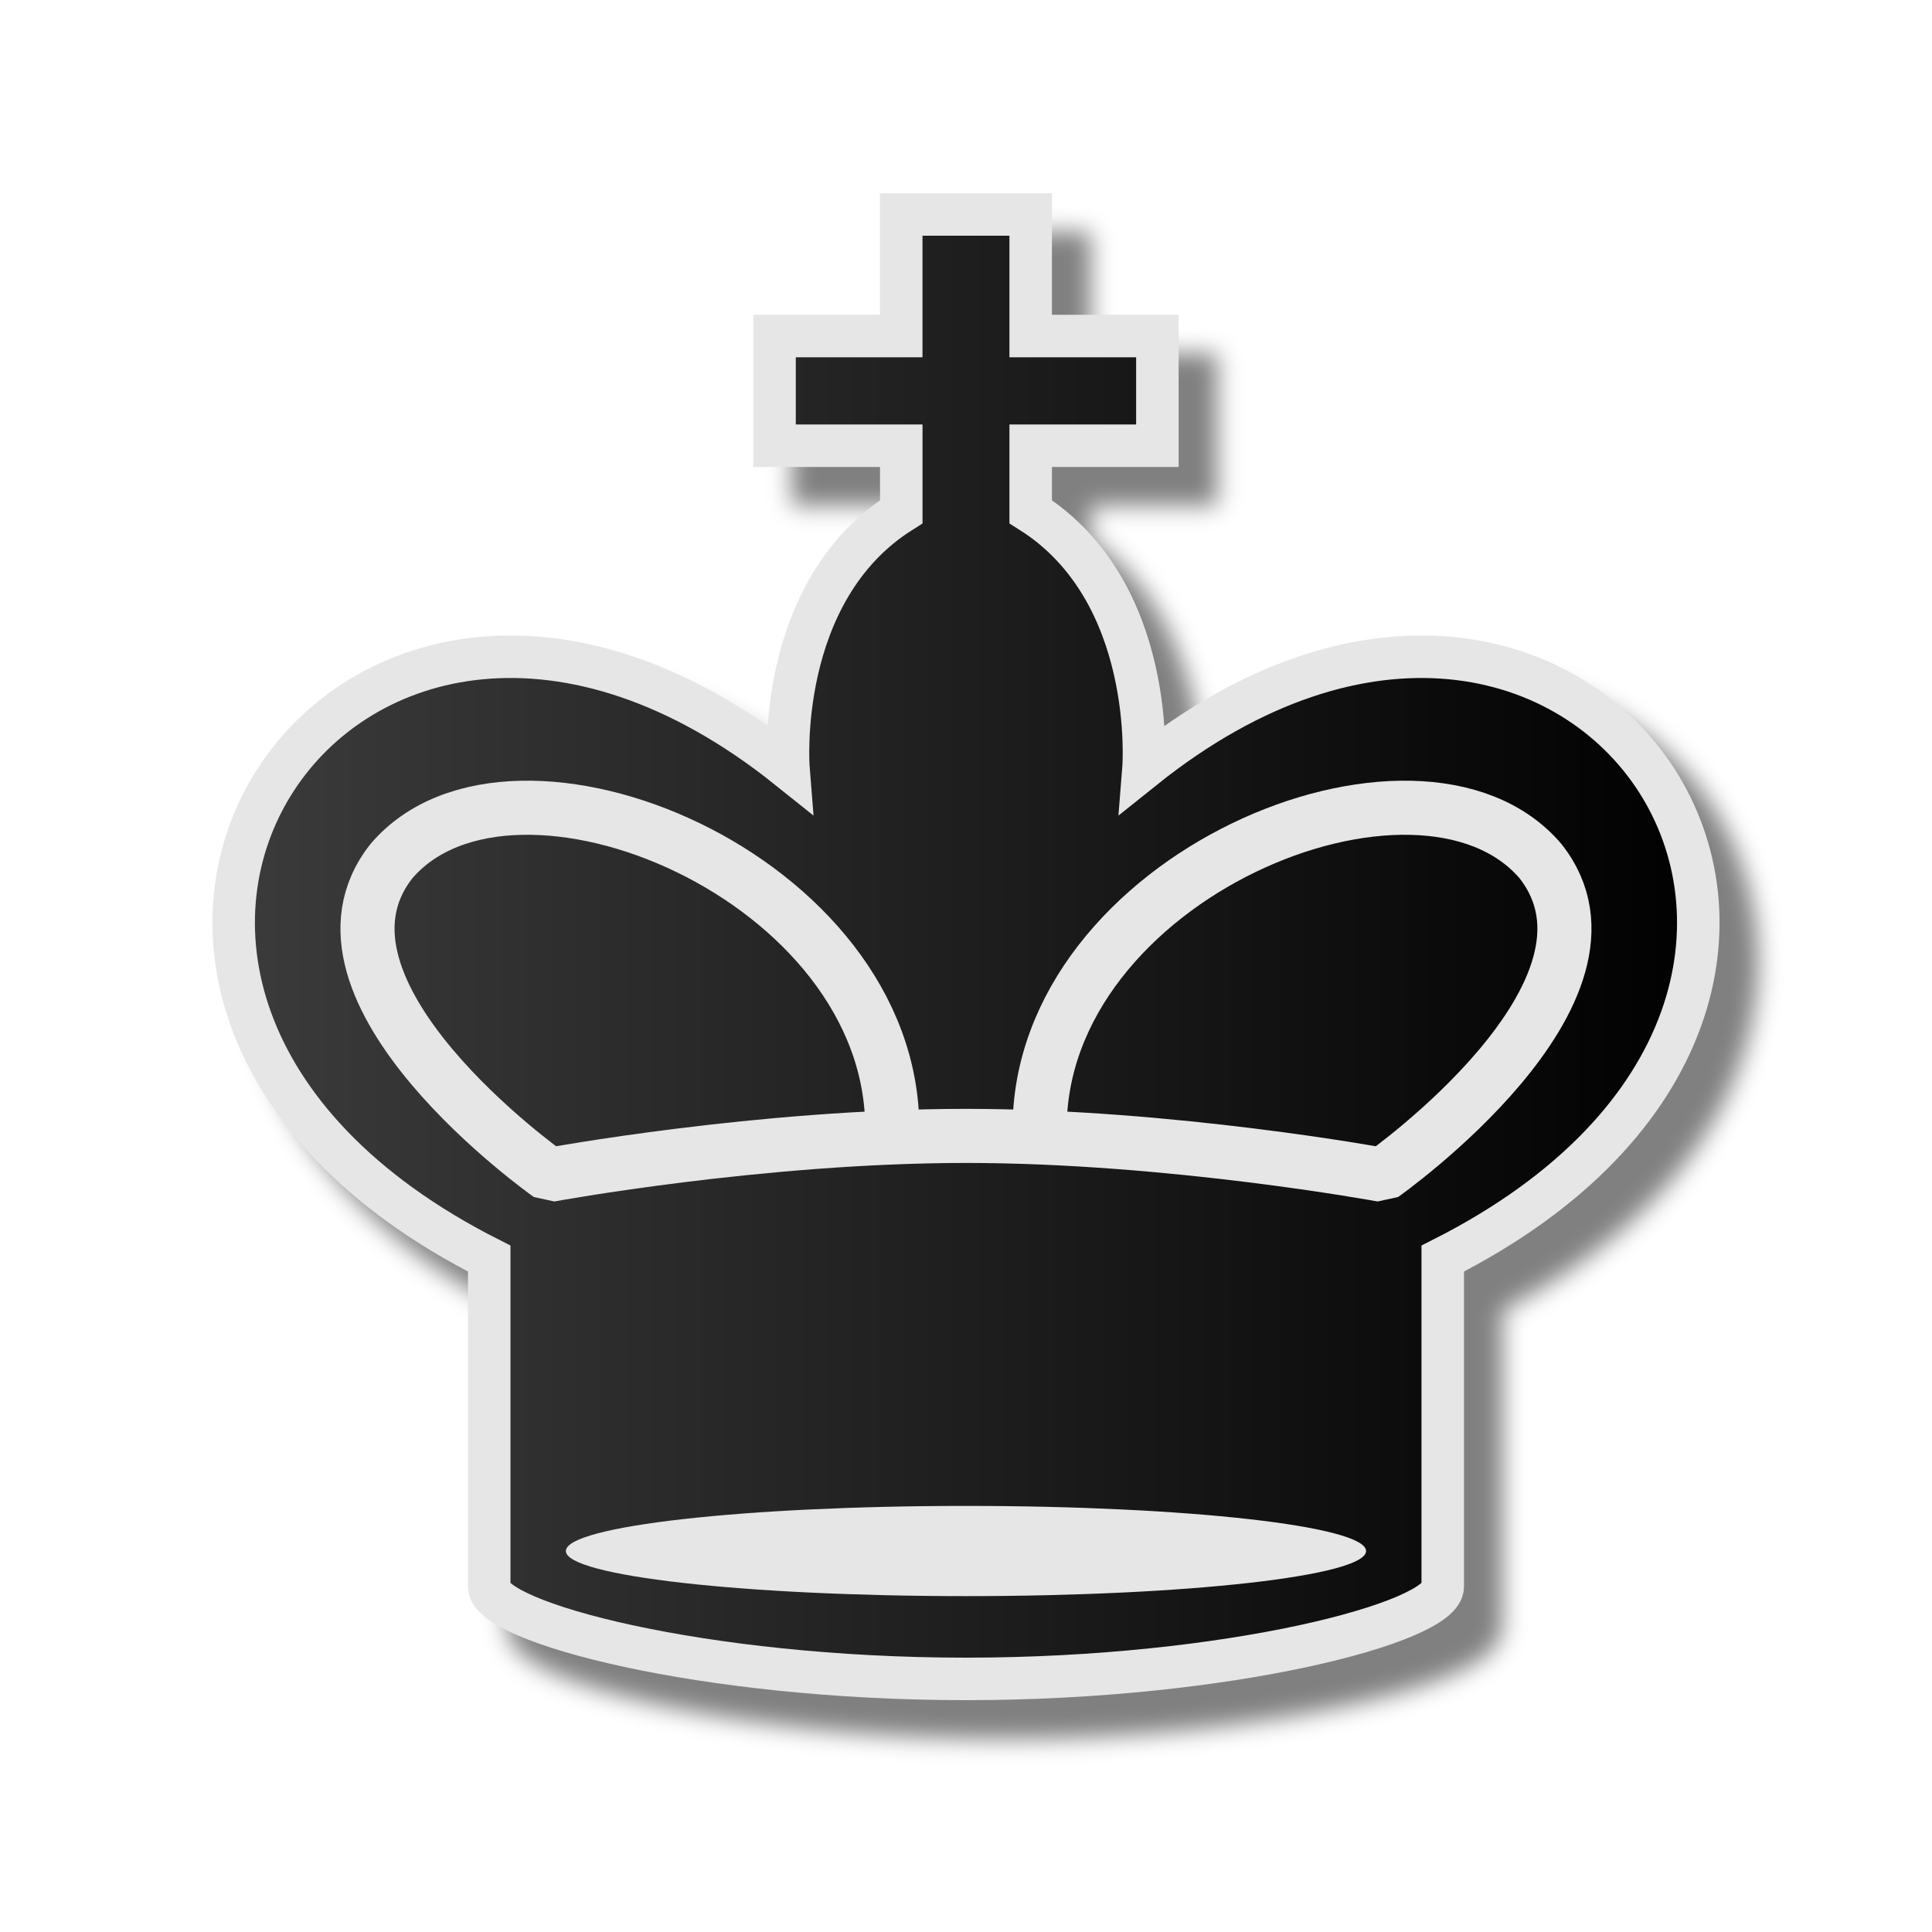
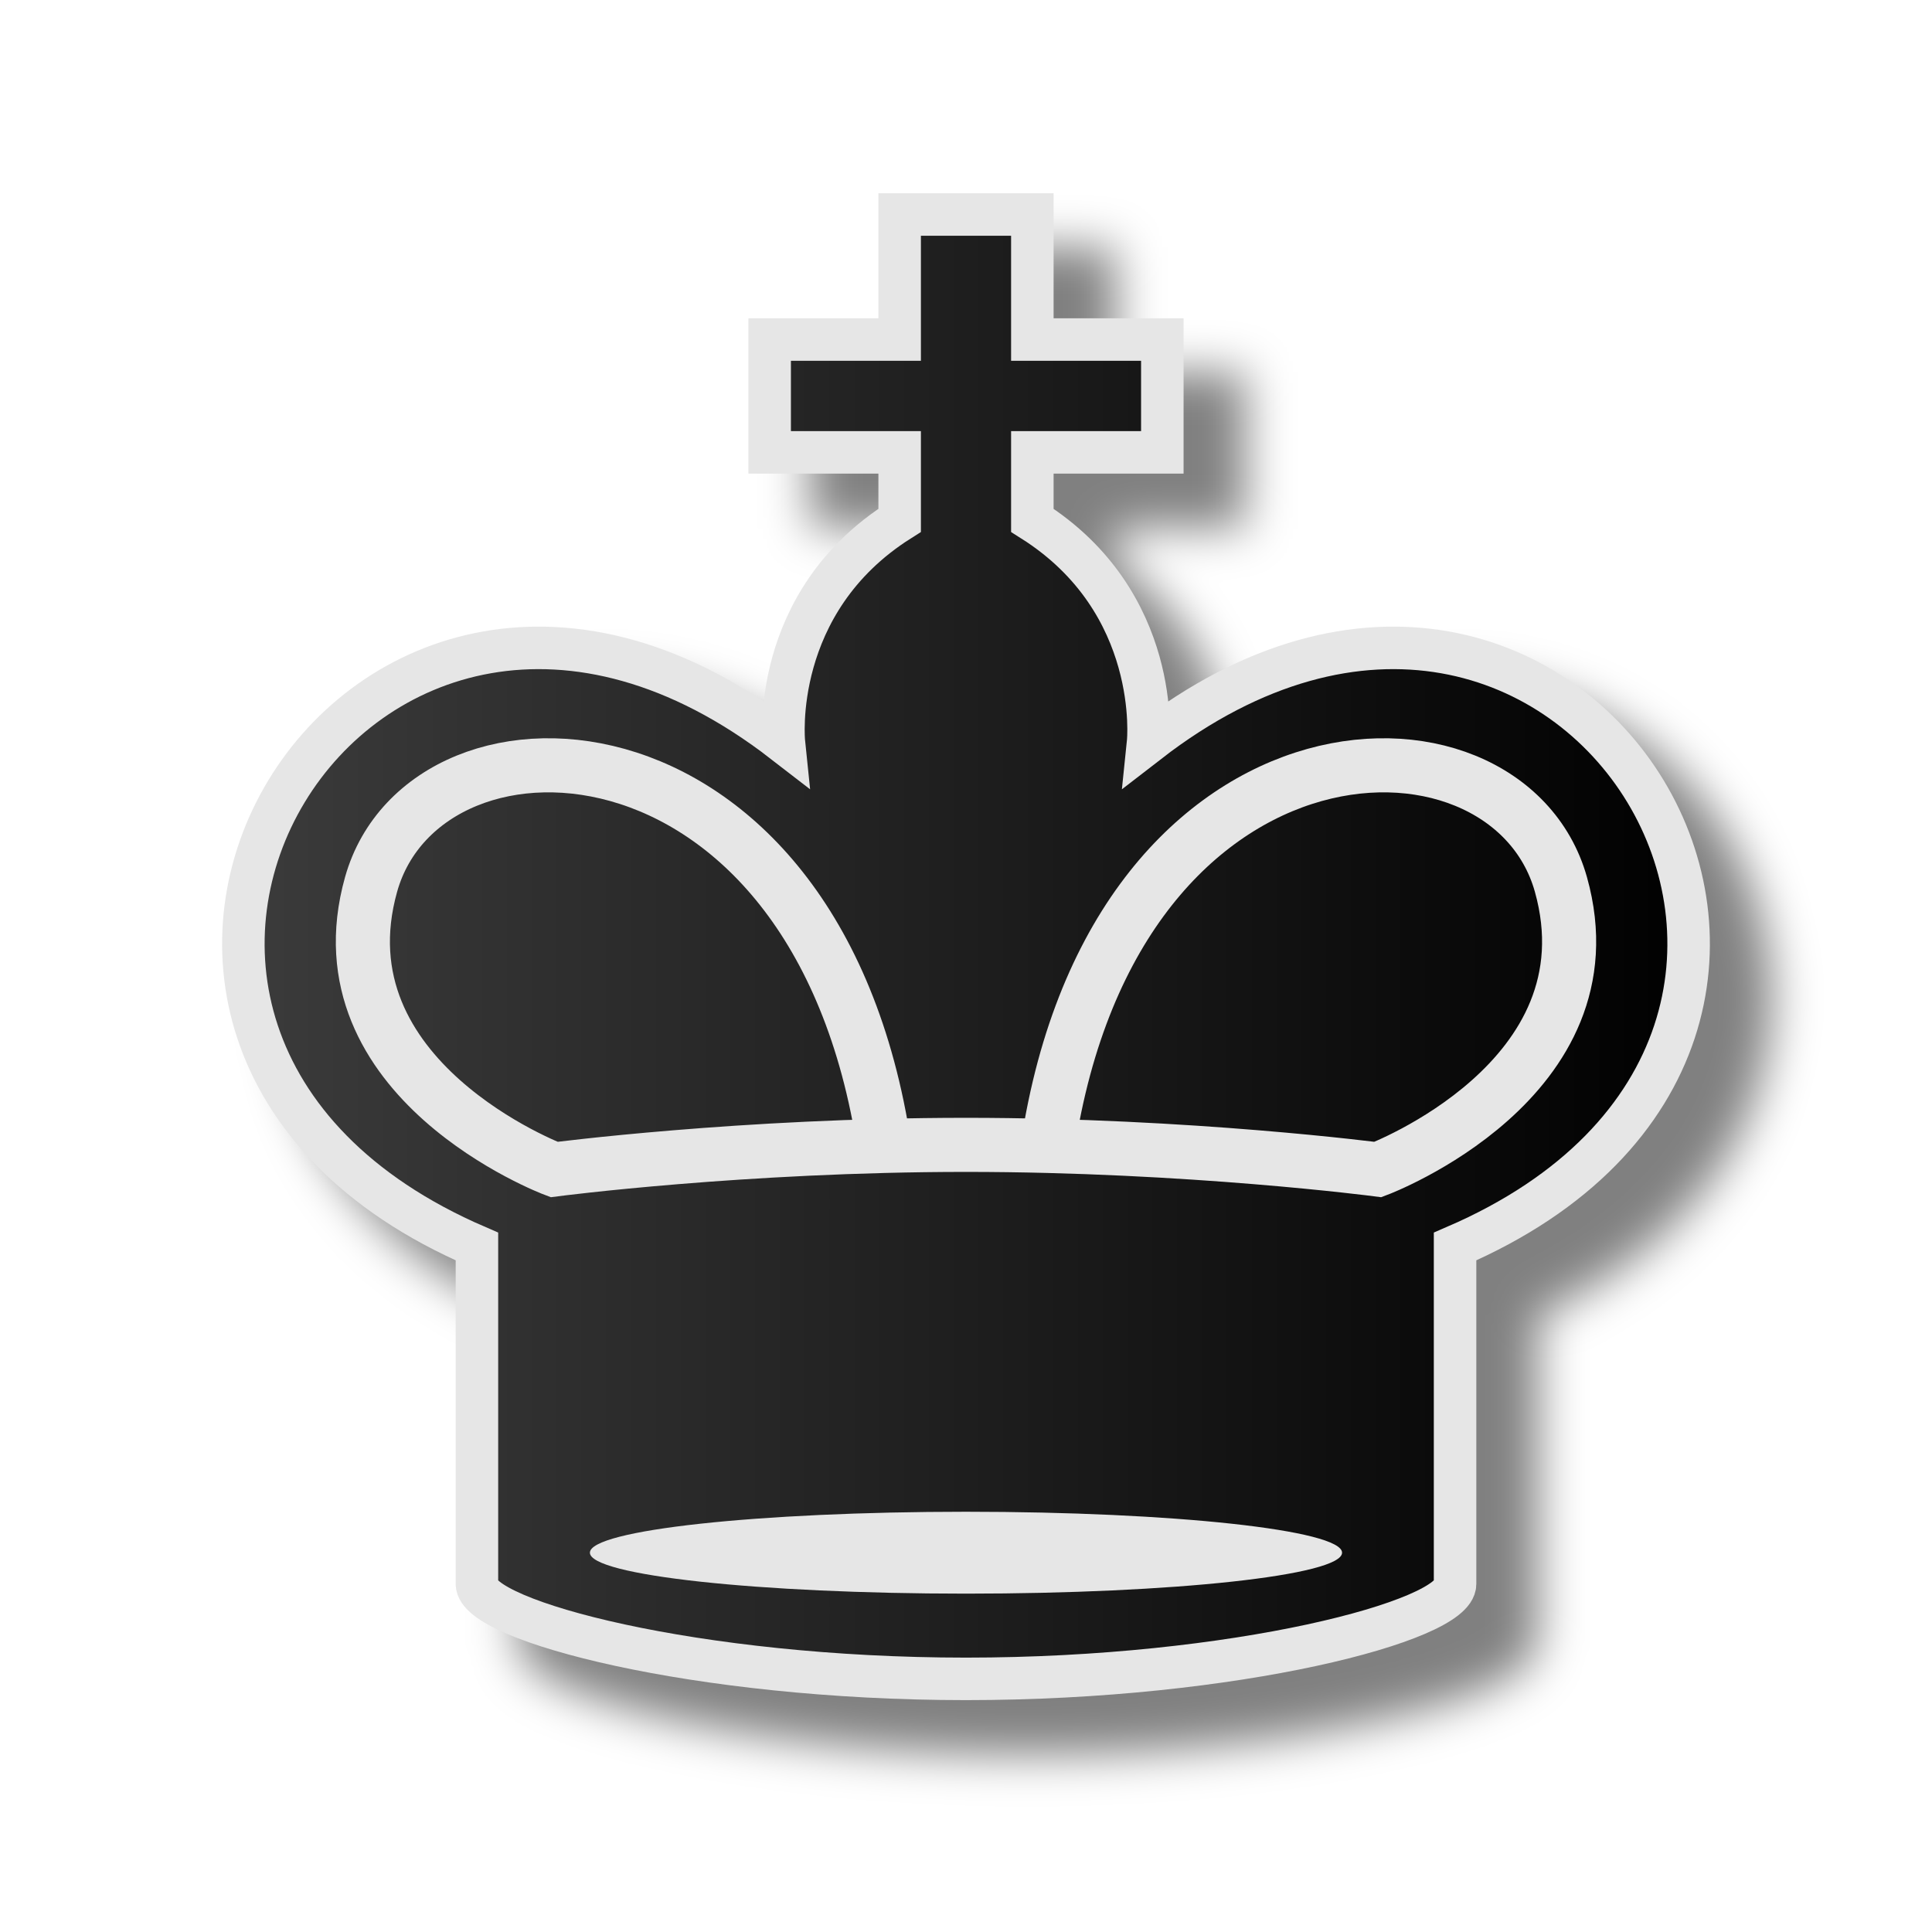
<svg xmlns="http://www.w3.org/2000/svg" width="50mm" height="50mm" clip-rule="evenodd" fill-rule="evenodd" image-rendering="optimizeQuality" shape-rendering="geometricPrecision" text-rendering="geometricPrecision" version="1.1" viewBox="0 0 50 50">
  <defs>
-     <linearGradient id="linearGradient2981-3" x1="3481.5" x2="3520.5" y1="-2447" y2="-2447" gradientTransform="matrix(.99997 0 0 1.0271 -3475.9 2537.8)" gradientUnits="userSpaceOnUse">
+     <linearGradient id="linearGradient865-8" x1="2986.4" x2="3128.4" y1="1623.8" y2="1623.8" gradientTransform="matrix(.27141 0 0 .27218 -804.81 -417.45)" gradientUnits="userSpaceOnUse">
      <stop stop-color="#3c3c3c" offset="0" />
      <stop offset="1" />
    </linearGradient>
-     <filter id="filter2813-0-1-2-9-2-3-7-2-7-5" color-interpolation-filters="sRGB">
+     <filter id="filter2813-0-1-2-9-2-3-7-2-7-5-0-0" style="color-interpolation-filters:sRGB">
      <feGaussianBlur result="blur" stdDeviation="0.01 0.01" />
    </filter>
-     <filter id="filter839" color-interpolation-filters="sRGB">
+     <filter id="filter935" style="color-interpolation-filters:sRGB">
      <feFlood flood-color="rgb(0,0,0)" flood-opacity=".498" result="flood" />
      <feComposite in="flood" in2="SourceGraphic" operator="in" result="composite1" />
-       <feGaussianBlur in="composite1" result="blur" stdDeviation="0.3" />
-       <feOffset dx="1" dy="1" result="offset" />
+       <feGaussianBlur in="composite1" result="blur" stdDeviation="0.6" />
+       <feOffset dx="1.6" dy="1.4" result="offset" />
      <feComposite in="SourceGraphic" in2="offset" result="composite2" />
    </filter>
  </defs>
-   <path d="m23.324 5.55v3.147h-3.279v2.838h3.28v1.709c-3.283 2.068-2.92 6.639-2.92 6.639-11.432-9.154-21.412 5.777-7.744 12.689v8.491c0 0.923 5.524 2.387 12.338 2.387 6.814 0 12.339-1.465 12.339-2.387v-8.491c13.668-6.913 3.688-21.842-7.744-12.689 0 0 0.363-4.571-2.92-6.639v-1.709h3.279v-2.838h-3.279v-3.147h-1.674z" clip-rule="evenodd" fill="url(#linearGradient2981-3)" fill-rule="evenodd" filter="url(#filter839)" image-rendering="optimizeQuality" shape-rendering="geometricPrecision" stroke="#e6e6e6" stroke-width="1.1" />
-   <ellipse class="st15" transform="matrix(.32232 0 0 .41047 2.0897 -13.853)" cx="71.077" cy="131.54" rx="32.126" ry="2.844" clip-rule="evenodd" fill="#e6e6e6" fill-rule="evenodd" filter="url(#filter2813-0-1-2-9-2-3-7-2-7-5)" image-rendering="optimizeQuality" shape-rendering="geometricPrecision" stroke-width=".727" />
-   <path d="m26.906 29.266c-0.058-6.57 9.827-10.645 12.96-6.982 2.661 3.367-4.086 8.122-4.086 8.122s-5.463-1.009-10.781-1.009c-5.317 0-10.781 1.009-10.781 1.009s-6.747-4.755-4.086-8.122c3.133-3.663 13.018 0.411 12.96 6.982" fill="none" stroke="#e6e6e6" stroke-linejoin="bevel" stroke-width="1.4" />
+   <path d="m23.283 5.551v3.237h-3.364v2.92h3.364v1.758c-3.368 2.127-2.996 5.741-2.996 5.741-11.009-8.516-20.672 7.563-7.944 13.053v8.734c0 0.949 5.667 2.455 12.657 2.455 6.99 0 12.657-1.506 12.657-2.455v-8.734c12.728-5.49 3.065-21.569-7.944-13.053 0 0 0.372-3.614-2.996-5.741v-1.758h3.364v-2.92h-3.364v-3.237h-1.718z" style="clip-rule:evenodd;fill-rule:evenodd;fill:url(#linearGradient865-8);filter:url(#filter935);image-rendering:optimizeQuality;shape-rendering:geometricPrecision;stroke-width:1.1;stroke:#e6e6e6" />
+   <ellipse class="st15" transform="matrix(.30296 0 0 .37258 3.4661 -8.8255)" cx="71.077" cy="131.54" rx="32.126" ry="2.844" style="clip-rule:evenodd;fill-rule:evenodd;fill:#e6e6e6;filter:url(#filter2813-0-1-2-9-2-3-7-2-7-5-0-0);image-rendering:optimizeQuality;shape-rendering:geometricPrecision" />
+   <path d="m27.032 30.267c1.489-12.102 11.943-12.441 13.364-7.379 1.421 5.062-4.736 7.379-4.736 7.379s-4.875-0.638-10.66-0.638-10.66 0.638-10.66 0.638-6.157-2.318-4.736-7.379c1.421-5.062 11.874-4.723 13.364 7.379" style="fill:none;stroke-width:1.4;stroke:#e6e6e6" />
</svg>
